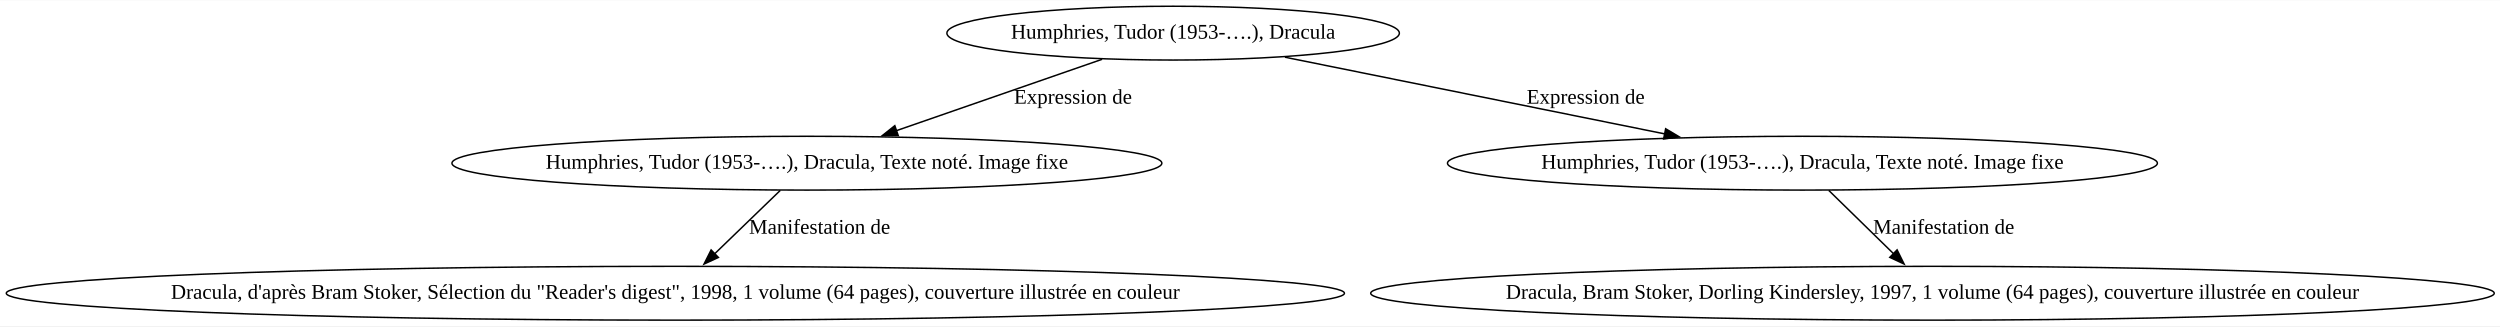
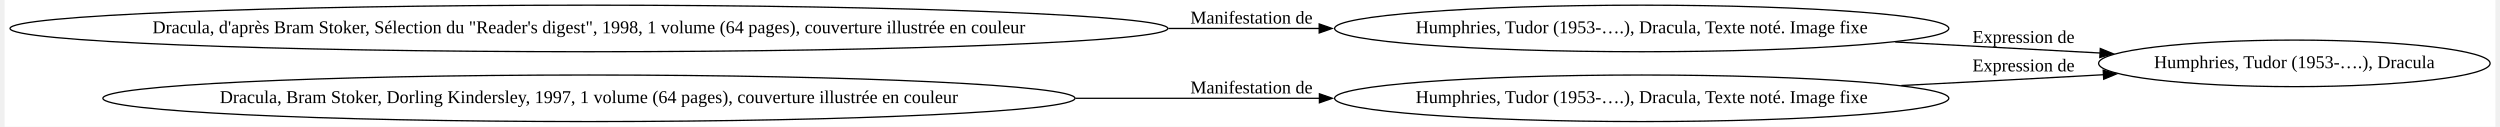
- <svg xmlns="http://www.w3.org/2000/svg" width="720pt" height="94pt" viewBox="0.00 0.00 720.00 93.85">
-   <g id="graph0" class="graph" transform="scale(0.430499 0.430499) rotate(0) translate(4 214)">
-     <polygon fill="white" stroke="none" points="-4,4 -4,-214 1668.48,-214 1668.48,4 -4,4" />
+ <svg xmlns="http://www.w3.org/2000/svg" width="1440pt" height="73pt" viewBox="0.00 0.00 1440.00 73.27">
+   <g id="graph0" class="graph" transform="scale(0.747682 0.747682) rotate(0) translate(4 94)">
+     <polygon fill="white" stroke="none" points="-4,4 -4,-94 1921.95,-94 1921.95,4 -4,4" />
    <g id="node1" class="node">
-       <ellipse fill="none" stroke="black" cx="780.81" cy="-192" rx="151.37" ry="18" />
-       <text text-anchor="middle" x="780.81" y="-188.3" font-family="Times New Roman,serif" font-size="14.00">Humphries, Tudor (1953-….), Dracula</text>
+       <ellipse fill="none" stroke="black" cx="1766.51" cy="-45" rx="151.37" ry="18" />
+       <text text-anchor="middle" x="1766.51" y="-41.3" font-family="Times New Roman,serif" font-size="14.00">Humphries, Tudor (1953-….), Dracula</text>
    </g>
    <g id="node2" class="node">
-       <ellipse fill="none" stroke="black" cx="535.81" cy="-105" rx="237.46" ry="18" />
-       <text text-anchor="middle" x="535.81" y="-101.3" font-family="Times New Roman,serif" font-size="14.00">Humphries, Tudor (1953-….), Dracula, Texte noté. Image fixe</text>
+       <ellipse fill="none" stroke="black" cx="1261.85" cy="-72" rx="237.46" ry="18" />
+       <text text-anchor="middle" x="1261.85" y="-68.3" font-family="Times New Roman,serif" font-size="14.00">Humphries, Tudor (1953-….), Dracula, Texte noté. Image fixe</text>
    </g>
    <g id="edge1" class="edge">
-       <path fill="none" stroke="black" d="M733.28,-174.51C693.98,-160.88 637.96,-141.44 595.61,-126.75" />
-       <polygon fill="black" stroke="black" points="596.91,-123.49 586.32,-123.52 594.62,-130.11 596.91,-123.49" />
-       <text text-anchor="middle" x="713.81" y="-144.8" font-family="Times New Roman,serif" font-size="14.00">Expression de</text>
+       <path fill="none" stroke="black" d="M1457.91,-61.52C1510.53,-58.7 1566.61,-55.68 1616.28,-53.02" />
+       <polygon fill="black" stroke="black" points="1616.45,-56.51 1626.25,-52.48 1616.08,-49.52 1616.45,-56.51" />
+       <text text-anchor="middle" x="1557.08" y="-60.8" font-family="Times New Roman,serif" font-size="14.00">Expression de</text>
+     </g>
+     <g id="node3" class="node">
+       <ellipse fill="none" stroke="black" cx="447.81" cy="-72" rx="447.62" ry="18" />
+       <text text-anchor="middle" x="447.81" y="-68.3" font-family="Times New Roman,serif" font-size="14.00">Dracula, d'après Bram Stoker, Sélection du "Reader's digest", 1998, 1 volume (64 pages), couverture illustrée en couleur</text>
+     </g>
+     <g id="edge2" class="edge">
+       <path fill="none" stroke="black" d="M895.81,-72C935.75,-72 975.17,-72 1012.48,-72" />
+       <polygon fill="black" stroke="black" points="1012.48,-75.5 1022.48,-72 1012.48,-68.5 1012.48,-75.5" />
+       <text text-anchor="middle" x="960.12" y="-75.8" font-family="Times New Roman,serif" font-size="14.00">Manifestation de</text>
    </g>
    <g id="node4" class="node">
-       <ellipse fill="none" stroke="black" cx="1201.81" cy="-105" rx="237.46" ry="18" />
-       <text text-anchor="middle" x="1201.81" y="-101.3" font-family="Times New Roman,serif" font-size="14.00">Humphries, Tudor (1953-….), Dracula, Texte noté. Image fixe</text>
+       <ellipse fill="none" stroke="black" cx="1261.85" cy="-18" rx="237.46" ry="18" />
+       <text text-anchor="middle" x="1261.85" y="-14.3" font-family="Times New Roman,serif" font-size="14.00">Humphries, Tudor (1953-….), Dracula, Texte noté. Image fixe</text>
    </g>
    <g id="edge3" class="edge">
-       <path fill="none" stroke="black" d="M855.59,-175.9C926.65,-161.56 1033.66,-139.95 1109.89,-124.56" />
-       <polygon fill="black" stroke="black" points="1110.31,-128.04 1119.42,-122.63 1108.93,-121.18 1110.31,-128.04" />
-       <text text-anchor="middle" x="1056.81" y="-144.8" font-family="Times New Roman,serif" font-size="14.00">Expression de</text>
-     </g>
-     <g id="node3" class="node">
-       <ellipse fill="none" stroke="black" cx="447.81" cy="-18" rx="447.62" ry="18" />
-       <text text-anchor="middle" x="447.81" y="-14.3" font-family="Times New Roman,serif" font-size="14.00">Dracula, d'après Bram Stoker, Sélection du "Reader's digest", 1998, 1 volume (64 pages), couverture illustrée en couleur</text>
-     </g>
-     <g id="edge2" class="edge">
-       <path fill="none" stroke="black" d="M518,-86.8C505.32,-74.55 488.08,-57.9 473.86,-44.16" />
-       <polygon fill="black" stroke="black" points="476.61,-41.95 466.98,-37.52 471.74,-46.98 476.61,-41.95" />
-       <text text-anchor="middle" x="544.31" y="-57.8" font-family="Times New Roman,serif" font-size="14.00">Manifestation de</text>
+       <path fill="none" stroke="black" d="M1462.58,-27.88C1506.87,-30.15 1553.57,-32.6 1597.08,-35 1604.27,-35.4 1611.62,-35.81 1619.06,-36.23" />
+       <polygon fill="black" stroke="black" points="1618.68,-39.71 1628.87,-36.79 1619.08,-32.73 1618.68,-39.71" />
+       <text text-anchor="middle" x="1557.08" y="-38.8" font-family="Times New Roman,serif" font-size="14.00">Expression de</text>
    </g>
    <g id="node5" class="node">
-       <ellipse fill="none" stroke="black" cx="1288.81" cy="-18" rx="375.83" ry="18" />
-       <text text-anchor="middle" x="1288.81" y="-14.3" font-family="Times New Roman,serif" font-size="14.00">Dracula, Bram Stoker, Dorling Kindersley, 1997, 1 volume (64 pages), couverture illustrée en couleur</text>
+       <ellipse fill="none" stroke="black" cx="447.81" cy="-18" rx="375.83" ry="18" />
+       <text text-anchor="middle" x="447.81" y="-14.3" font-family="Times New Roman,serif" font-size="14.00">Dracula, Bram Stoker, Dorling Kindersley, 1997, 1 volume (64 pages), couverture illustrée en couleur</text>
    </g>
    <g id="edge4" class="edge">
-       <path fill="none" stroke="black" d="M1219.42,-86.8C1231.95,-74.55 1249,-57.9 1263.06,-44.16" />
-       <polygon fill="black" stroke="black" points="1265.14,-47.02 1269.85,-37.52 1260.25,-42.01 1265.14,-47.02" />
-       <text text-anchor="middle" x="1296.31" y="-57.8" font-family="Times New Roman,serif" font-size="14.00">Manifestation de</text>
+       <path fill="none" stroke="black" d="M823.93,-18C887.96,-18 953.01,-18 1012.68,-18" />
+       <polygon fill="black" stroke="black" points="1012.64,-21.5 1022.64,-18 1012.64,-14.5 1012.64,-21.5" />
+       <text text-anchor="middle" x="960.12" y="-21.8" font-family="Times New Roman,serif" font-size="14.00">Manifestation de</text>
    </g>
  </g>
</svg>
